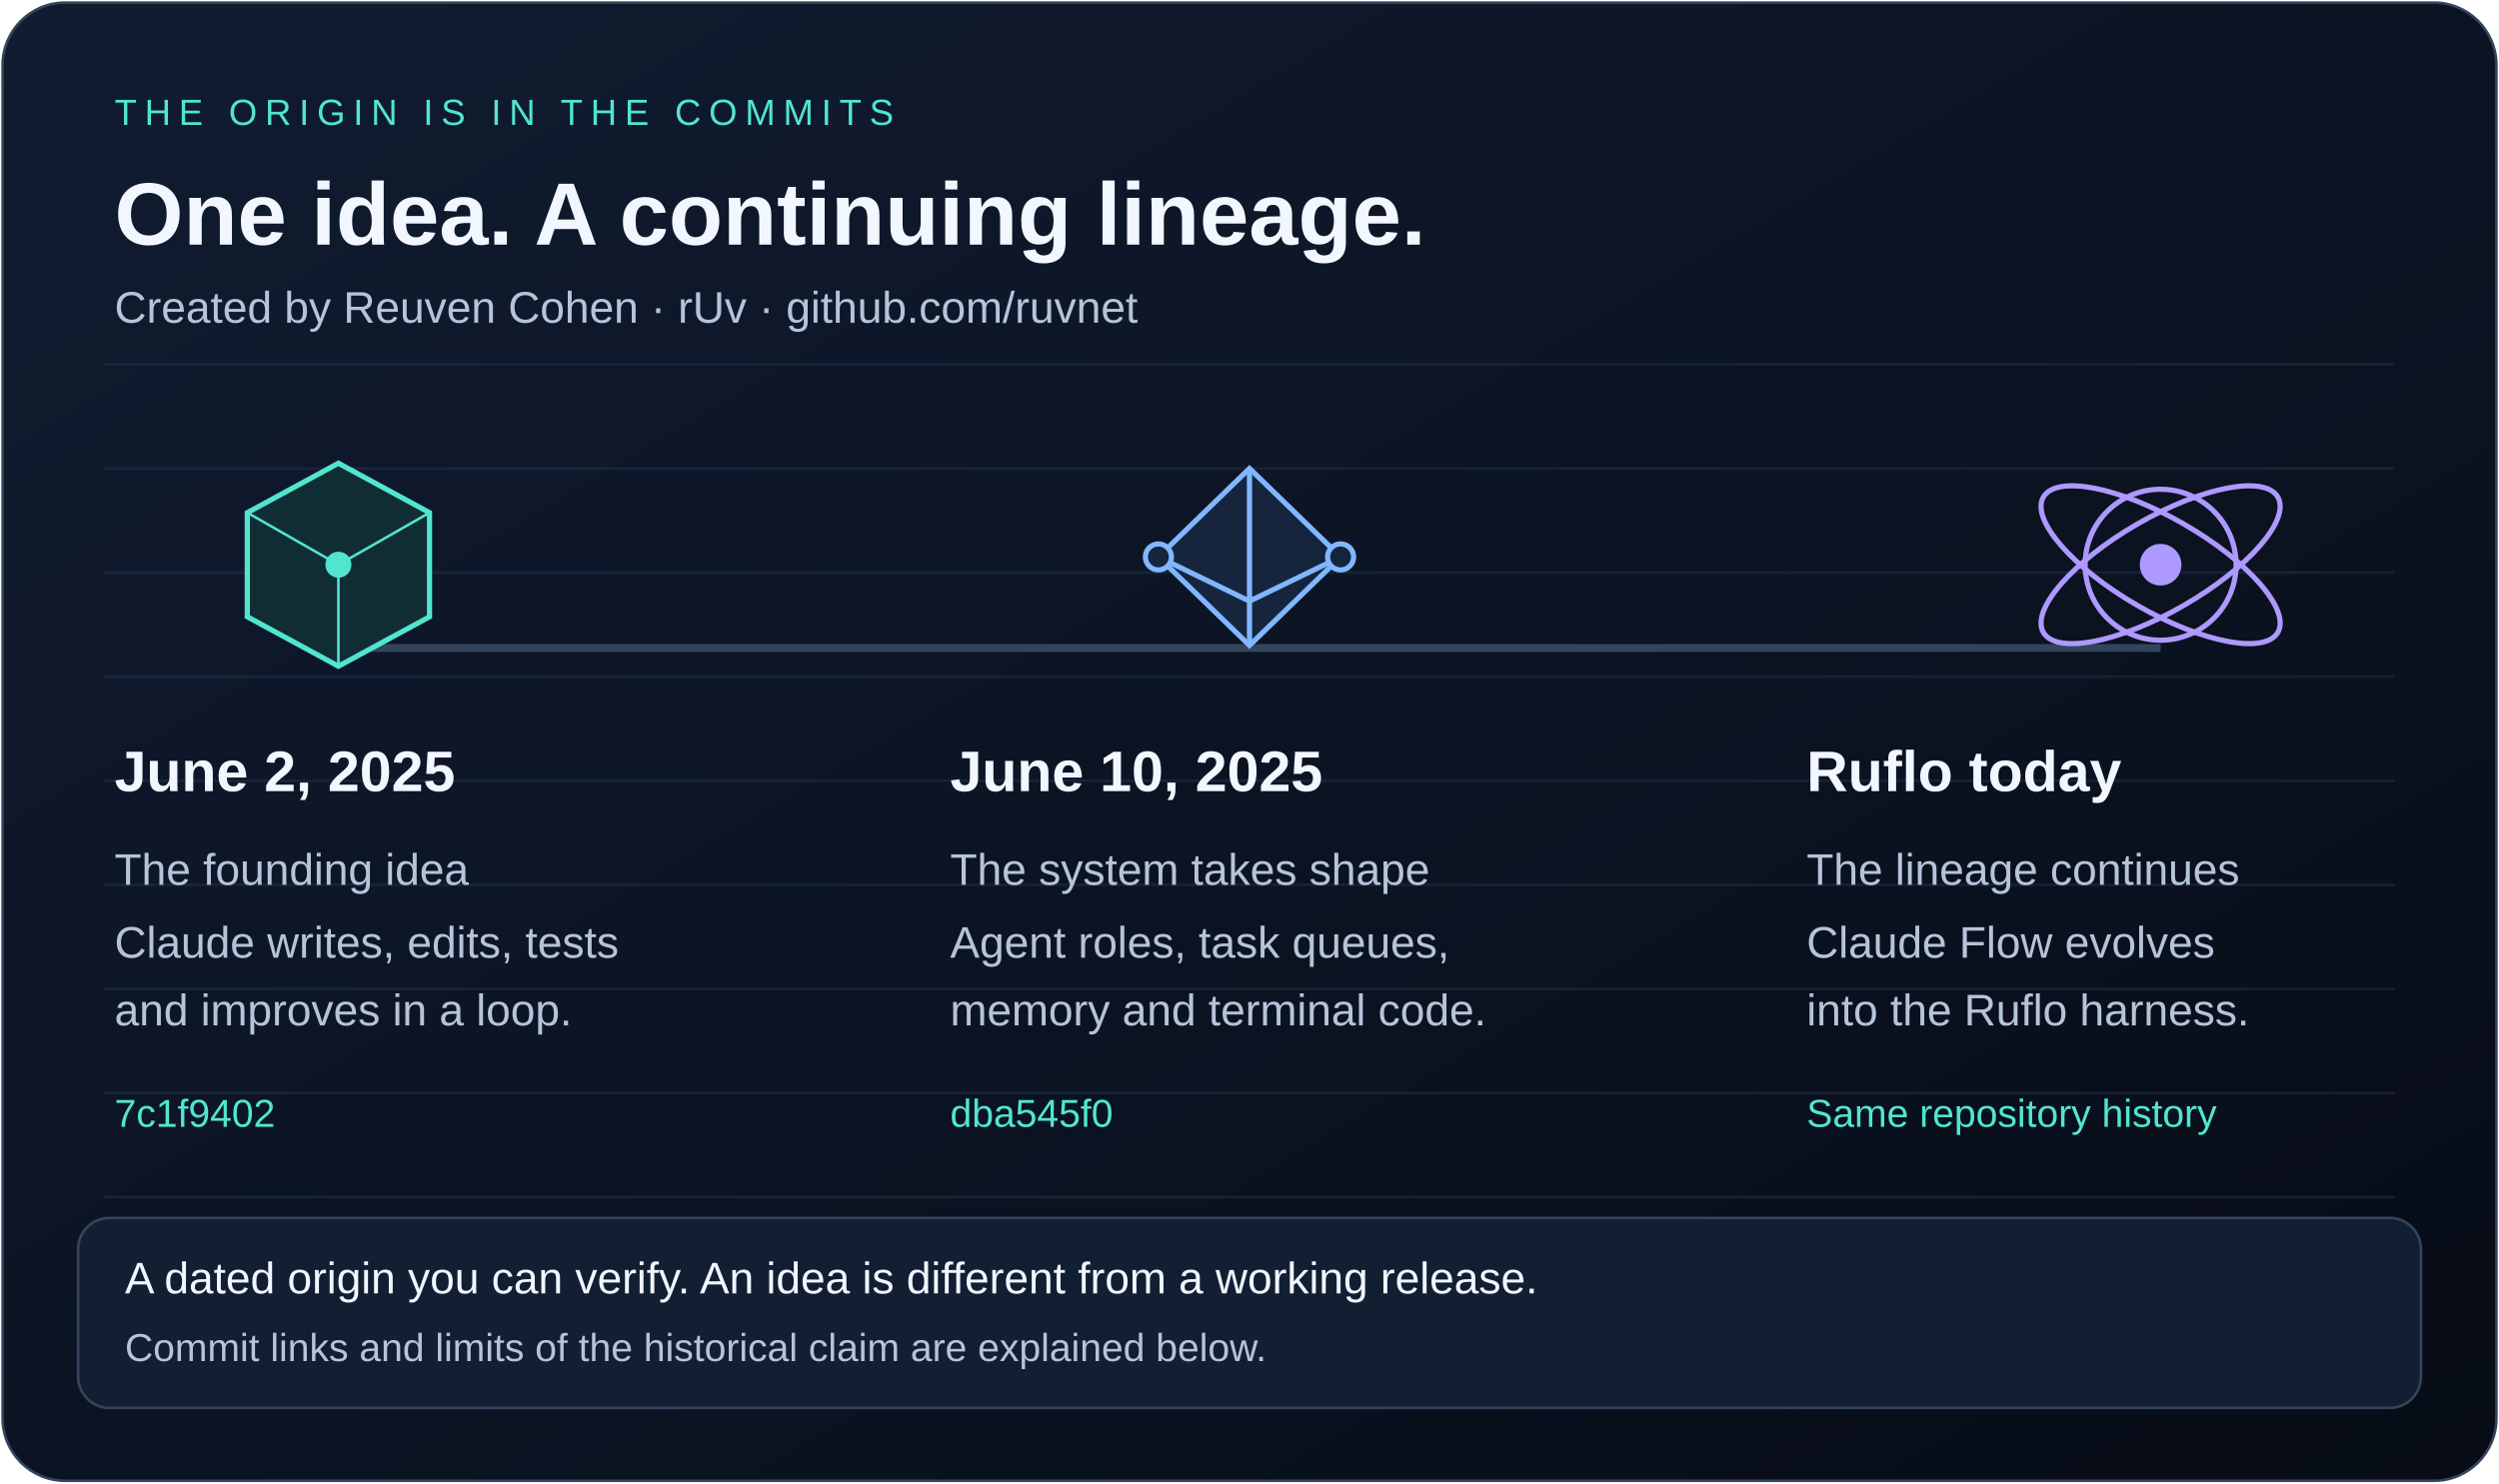
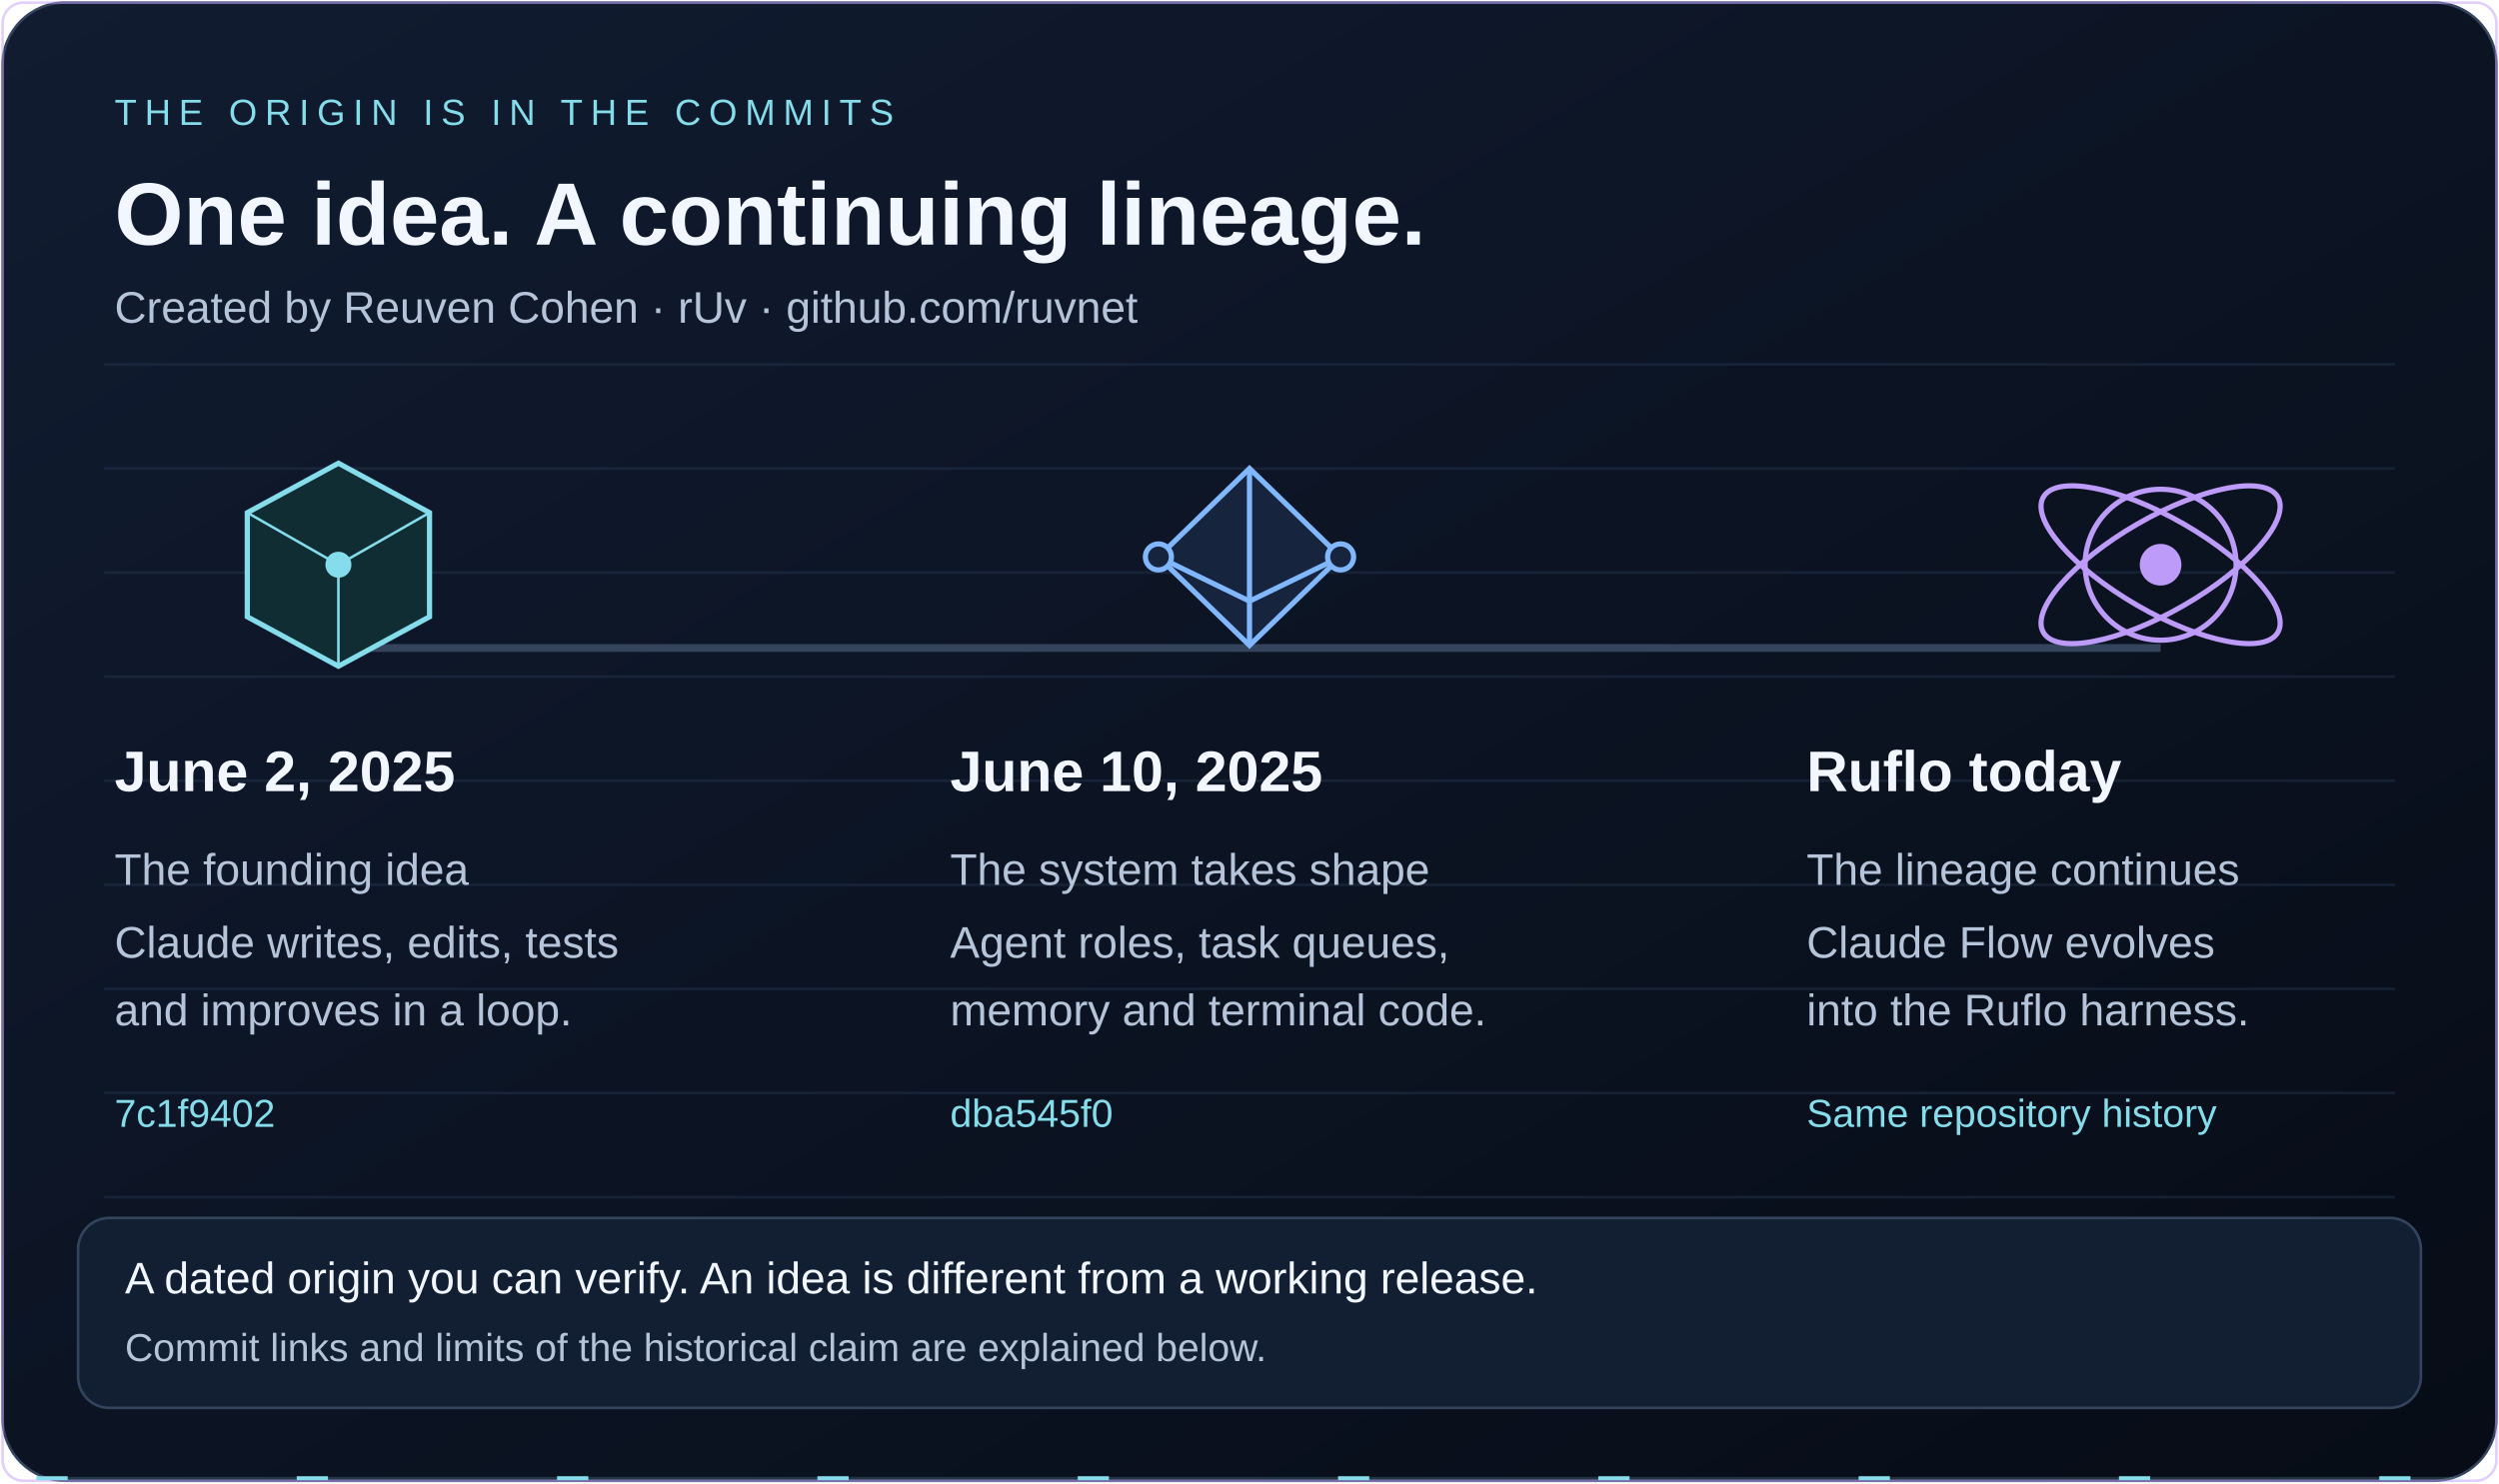
<svg xmlns="http://www.w3.org/2000/svg" width="960" height="570" viewBox="0 0 960 570" role="img" aria-labelledby="title desc">
  <defs>
    <linearGradient id="bg" x2="1" y2="1">
      <stop stop-color="#111c31" />
      <stop offset="1" stop-color="#070c16" />
    </linearGradient>
    <linearGradient id="line">
-       <stop stop-color="#51e5d0" />
-       <stop offset="1" stop-color="#ad99ff" />
+       <stop stop-color="#85dcea" />
+       <stop offset="1" stop-color="#bd9bf8" />
    </linearGradient>
  </defs>
  <style>text{font-family:Arial,Helvetica,sans-serif}.signal{stroke-dasharray:36 240;animation:travel 7s linear infinite}.pulse{animation:pulse 4s ease-in-out infinite}.float{animation:float 6s ease-in-out infinite}@keyframes travel{to{stroke-dashoffset:-552}}@keyframes pulse{0%,100%{opacity:.45}50%{opacity:1}}@keyframes float{0%,100%{transform:translateY(0)}50%{transform:translateY(-5px)}}@media(prefers-reduced-motion:reduce){*{animation:none!important}}</style>
  <rect x="1" y="1" width="958" height="568" rx="24" fill="url(#bg)" stroke="#34445d" />
  <g fill="none" stroke="#22324b" opacity=".5">
    <path d="M40 140H920M40 180H920M40 220H920M40 260H920M40 300H920M40 340H920M40 380H920M40 420H920M40 460H920M40 500H920" />
  </g>
-   <text x="44" y="48" fill="#51e5d0" font-size="14" letter-spacing="3">THE ORIGIN IS IN THE COMMITS</text>
+   <text x="44" y="48" fill="#85dcea" font-size="14" letter-spacing="3">THE ORIGIN IS IN THE COMMITS</text>
  <text x="44" y="94" fill="#f1f6ff" font-size="34" font-weight="700">One idea. A continuing lineage.</text>
  <text x="44" y="124" fill="#b5c4d8" font-size="17">Created by Reuven Cohen · rUv · github.com/ruvnet</text>
  <path d="M130 249H830" stroke="#34445d" stroke-width="3" />
  <path class="signal" d="M130 249H830" stroke="url(#line)" stroke-width="3" fill="none" />
  <g class="float">
-     <path d="M95 197L130 178L165 197V237L130 256L95 237Z" fill="#102d34" stroke="#51e5d0" stroke-width="2" />
-     <path d="M95 197L130 217L165 197M130 217V256" fill="none" stroke="#51e5d0" />
-     <circle class="pulse" cx="130" cy="217" r="5" fill="#51e5d0" />
+     <path d="M95 197L130 178L165 197V237L130 256L95 237Z" fill="#102d34" stroke="#85dcea" stroke-width="2" />
+     <path d="M95 197L130 217L165 197M130 217V256" fill="none" stroke="#85dcea" />
+     <circle class="pulse" cx="130" cy="217" r="5" fill="#85dcea" />
  </g>
  <g class="float" style="animation-delay:-2s" fill="#16243e" stroke="#80b7ff" stroke-width="2">
    <path d="M445 214L480 180L515 214L480 248Z" />
    <path d="M445 214L480 231L515 214M480 180V248" />
    <circle cx="445" cy="214" r="5" />
    <circle cx="515" cy="214" r="5" />
  </g>
-   <g class="float" style="animation-delay:-4s" fill="none" stroke="#ad99ff" stroke-width="2">
+   <g class="float" style="animation-delay:-4s" fill="none" stroke="#bd9bf8" stroke-width="2">
    <ellipse cx="830" cy="217" rx="52" ry="18" transform="rotate(-30 830 217)" />
    <ellipse cx="830" cy="217" rx="52" ry="18" transform="rotate(30 830 217)" />
    <circle cx="830" cy="217" r="29" />
-     <circle class="pulse" cx="830" cy="217" r="7" fill="#ad99ff" />
+     <circle class="pulse" cx="830" cy="217" r="7" fill="#bd9bf8" />
  </g>
  <g fill="#f1f6ff" font-size="22" font-weight="700">
    <text x="44" y="304">June 2, 2025</text>
    <text x="365" y="304">June 10, 2025</text>
    <text x="694" y="304">Ruflo today</text>
  </g>
  <g fill="#b5c4d8" font-size="17">
    <text x="44" y="340">The founding idea</text>
    <text x="44" y="368">Claude writes, edits, tests</text>
    <text x="44" y="394">and improves in a loop.</text>
    <text x="365" y="340">The system takes shape</text>
    <text x="365" y="368">Agent roles, task queues,</text>
    <text x="365" y="394">memory and terminal code.</text>
    <text x="694" y="340">The lineage continues</text>
    <text x="694" y="368">Claude Flow evolves</text>
    <text x="694" y="394">into the Ruflo harness.</text>
  </g>
-   <g font-size="15" font-family="monospace" fill="#51e5d0">
+   <g font-size="15" font-family="monospace" fill="#85dcea">
    <text x="44" y="433">7c1f9402</text>
    <text x="365" y="433">dba545f0</text>
    <text x="694" y="433">Same repository history</text>
  </g>
  <rect x="30" y="468" width="900" height="73" rx="12" fill="#121f33" stroke="#34445d" />
  <text x="48" y="497" fill="#f1f6ff" font-size="17">A dated origin you can verify. An idea is different from a working release.</text>
  <text x="48" y="523" fill="#b5c4d8" font-size="15">Commit links and limits of the historical claim are explained below.</text>
+   <g id="readme-card-trim">
+     <style>@media(prefers-reduced-motion:no-preference){.readme-trace{animation:readmeTrace 6s linear infinite}@keyframes readmeTrace{to{stroke-dashoffset:-100}}}</style>
+     <rect x="1" y="1" width="958" height="568" rx="8" fill="none" stroke="#bd9bf8" stroke-opacity=".48" />
+     <path d="M14 568h932" stroke="#85dcea" stroke-opacity=".18" />
+     <path class="readme-trace" d="M14 568h932" pathLength="100" stroke="#85dcea" stroke-width="1.5" stroke-dasharray="12 88" />
+   </g>
</svg>
